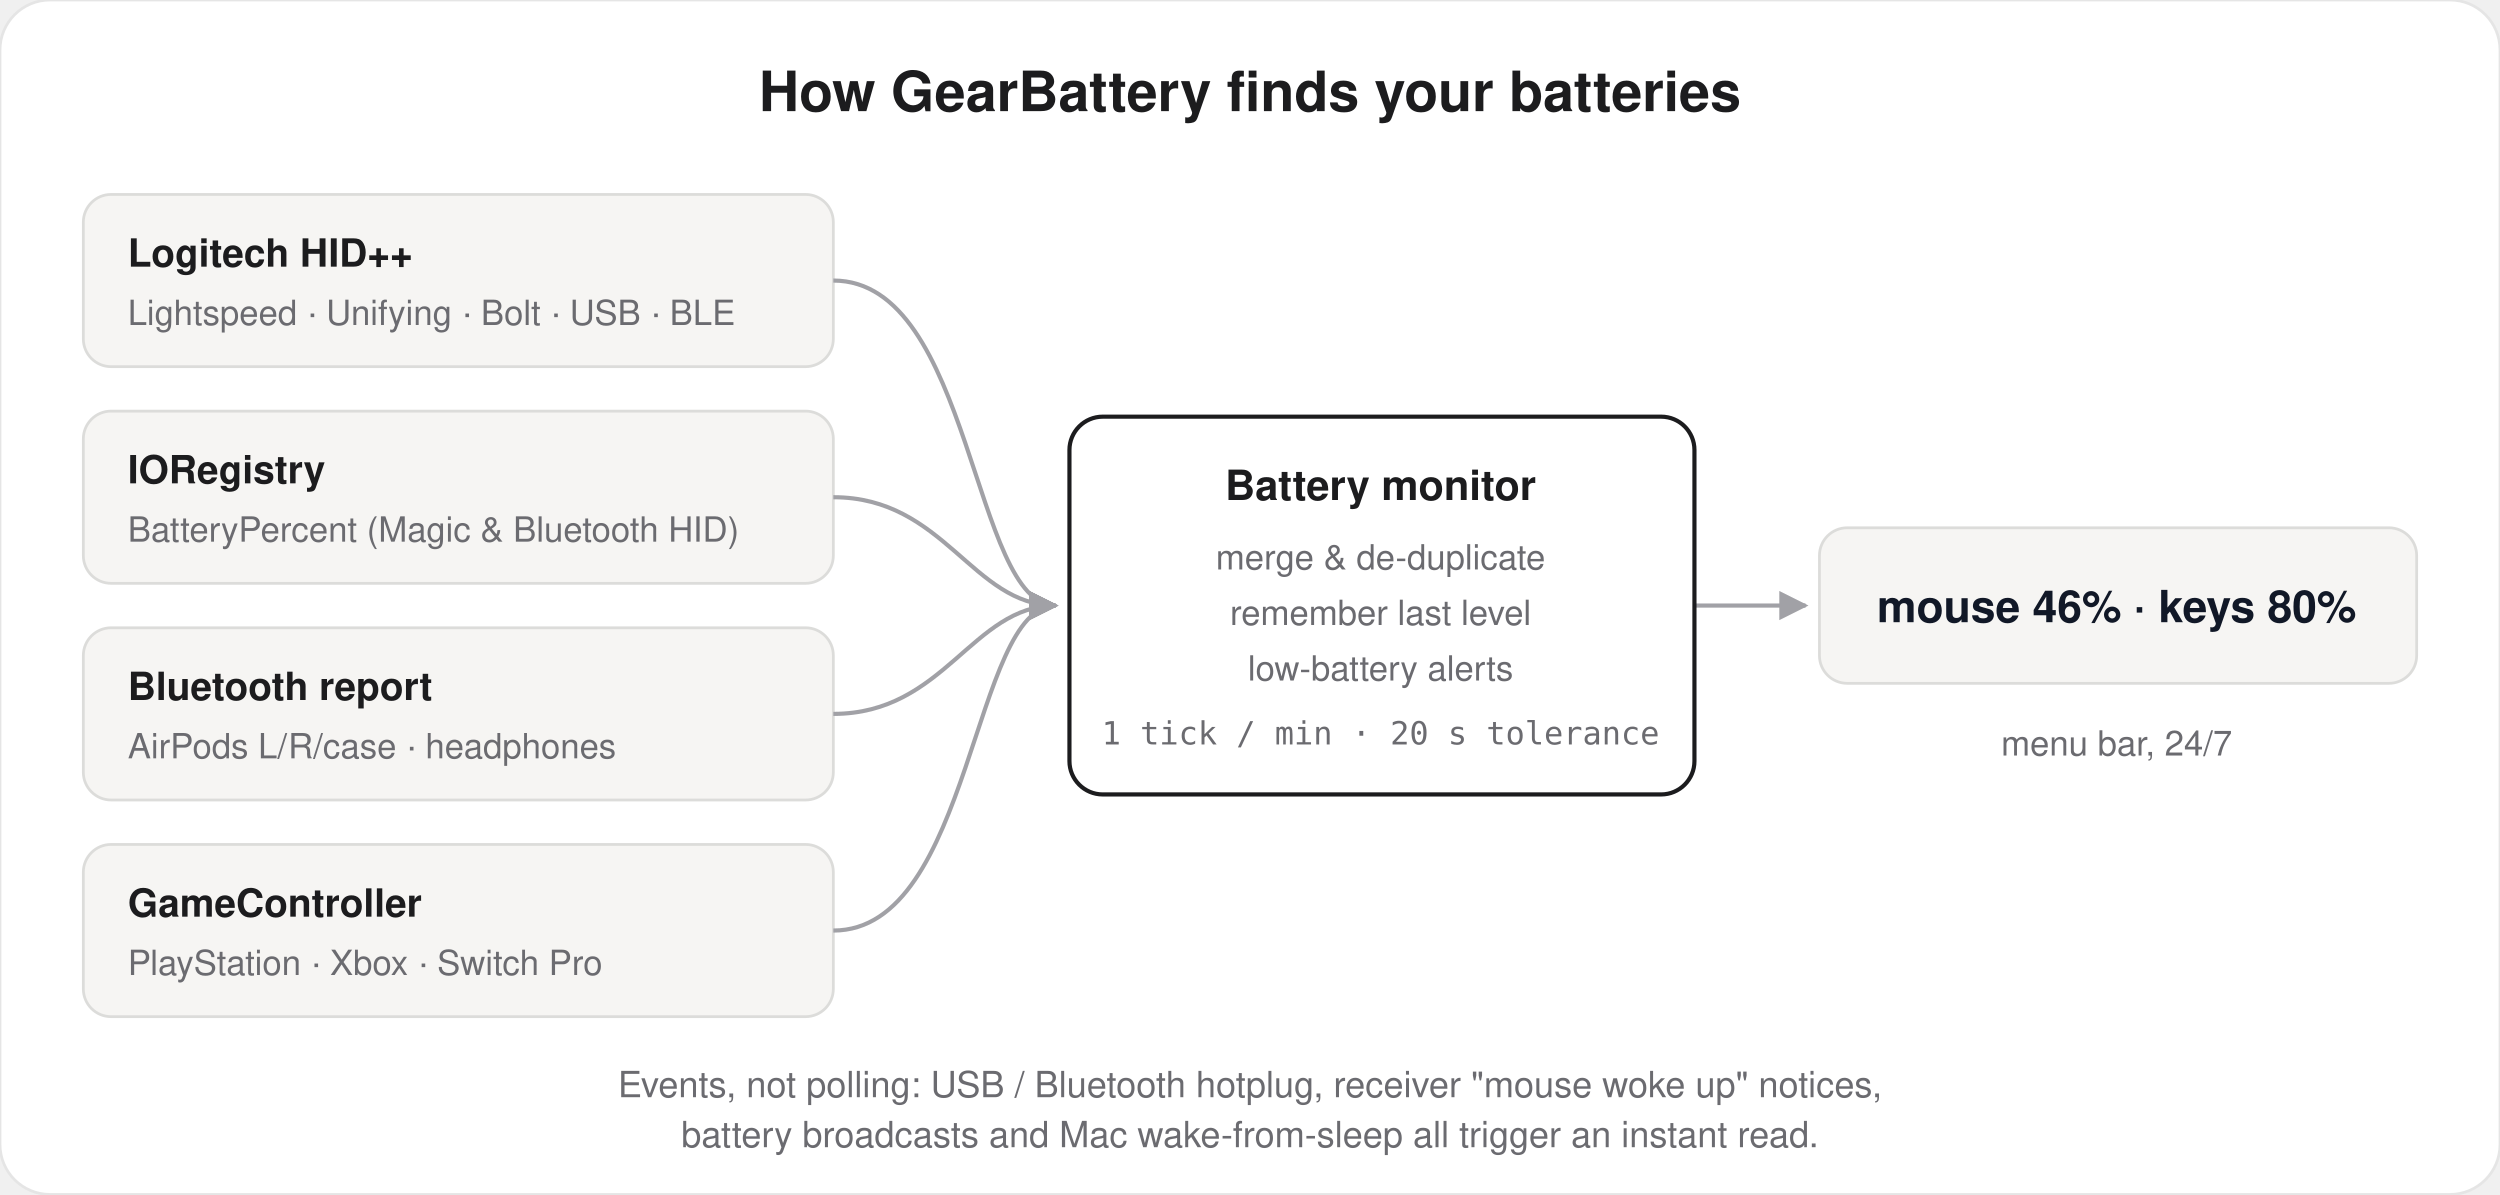
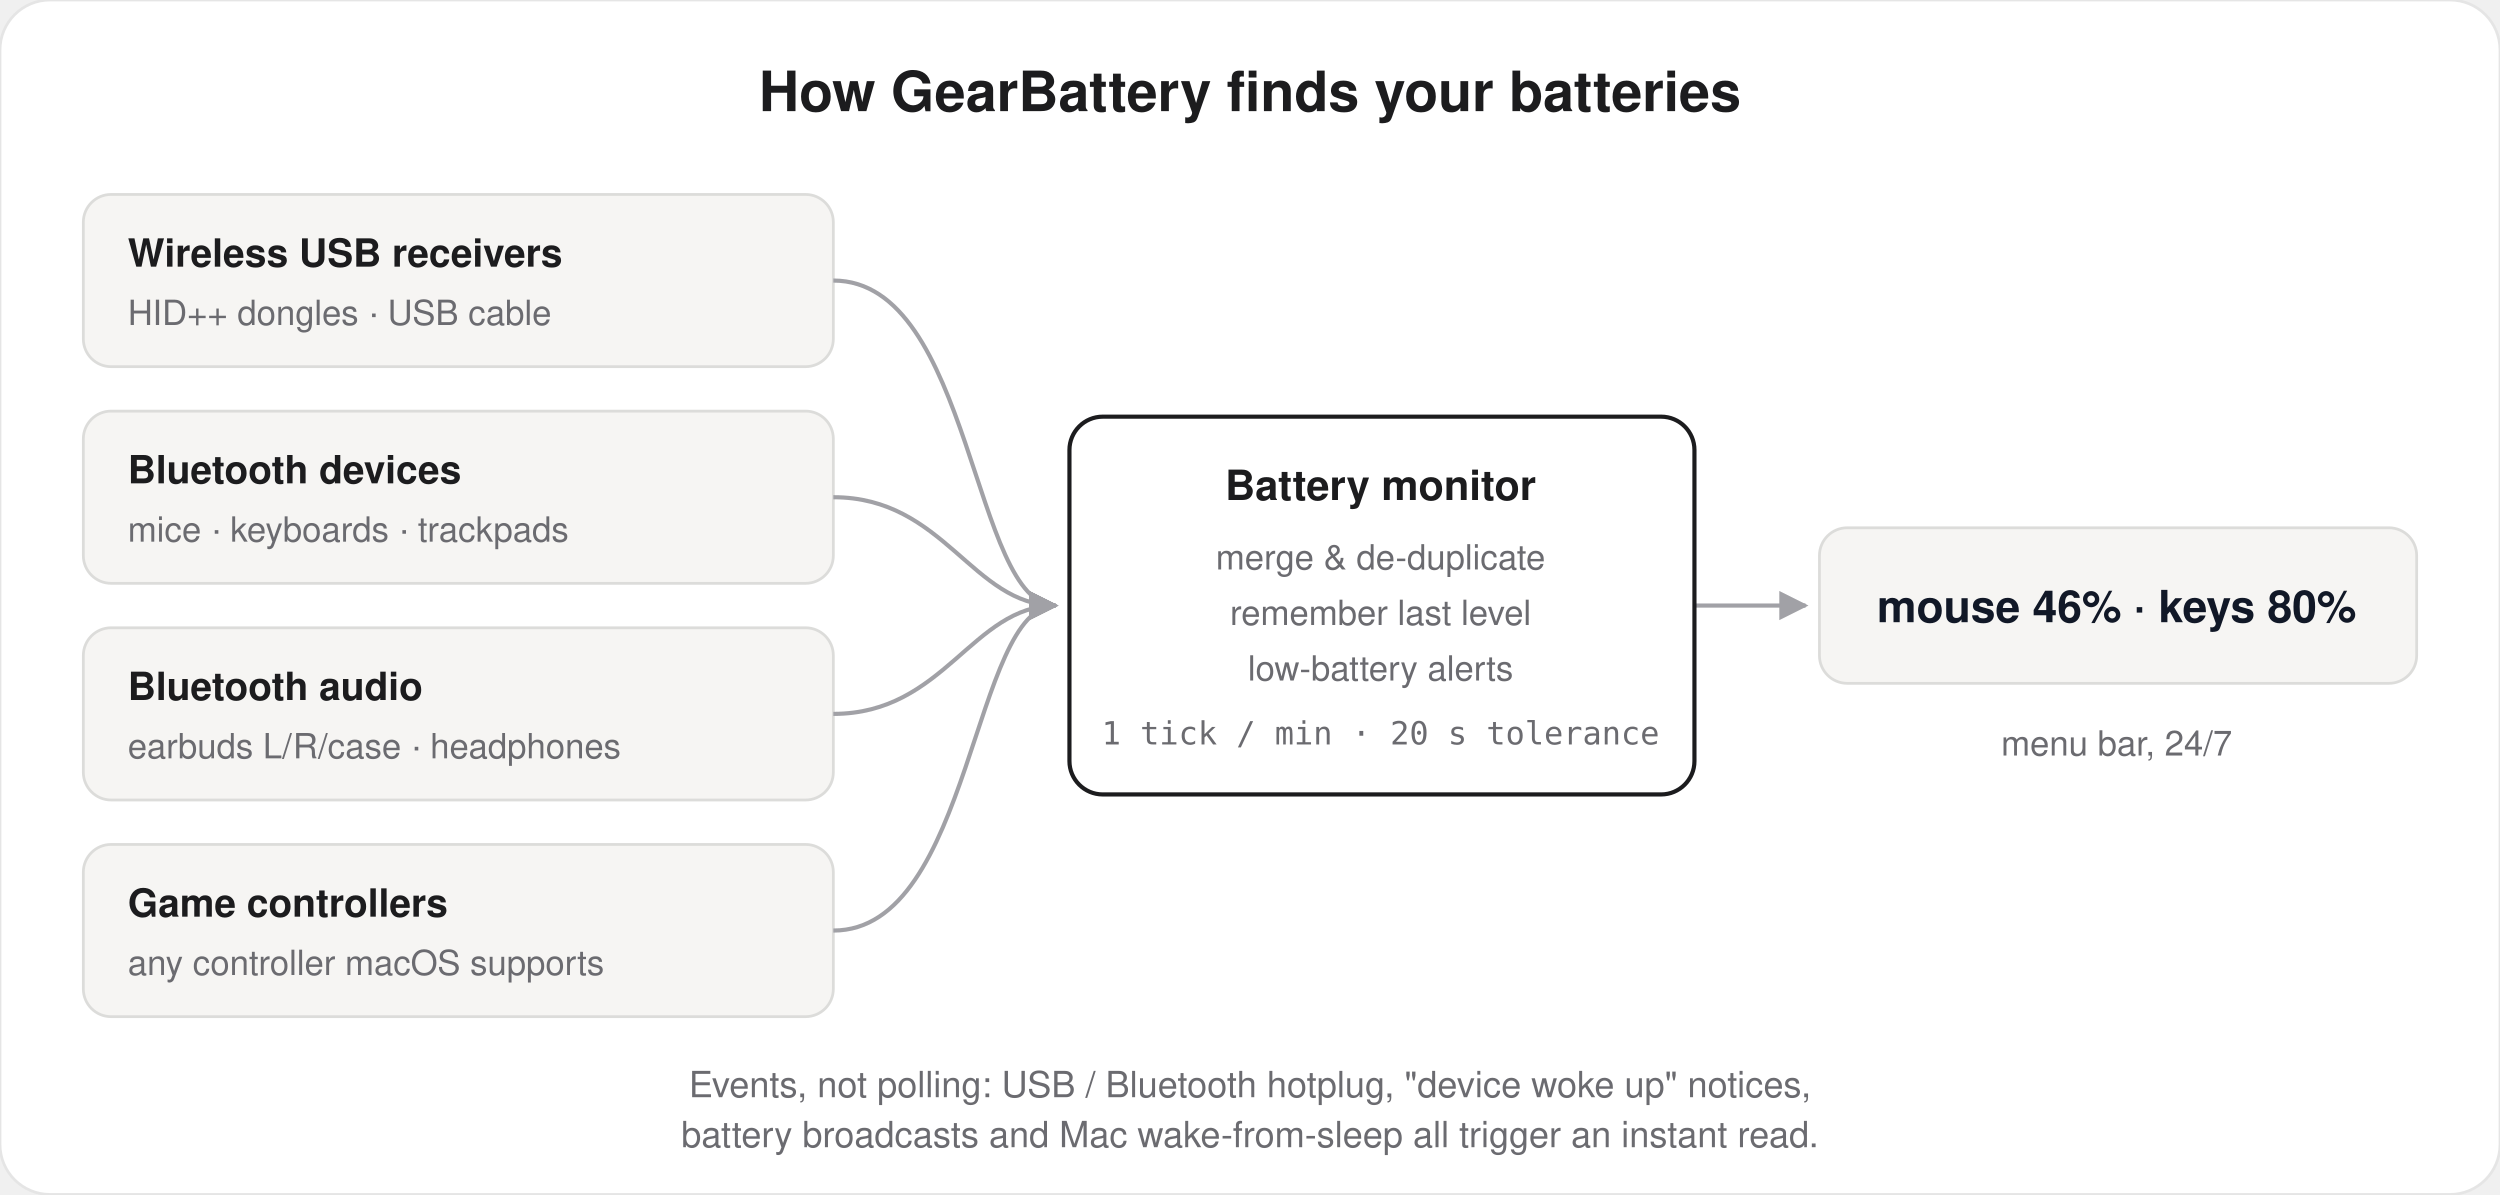
<svg xmlns="http://www.w3.org/2000/svg" viewBox="0 0 900 430" font-family="-apple-system, BlinkMacSystemFont, 'Segoe UI', Helvetica, Arial, sans-serif">
  <rect width="900" height="430" rx="18" fill="#ffffff" stroke="#e5e5e5" />
  <text x="450" y="40" text-anchor="middle" font-size="20" font-weight="700" fill="#1c1c1e">How GearBattery finds your batteries</text>
  <g font-size="14">
    <rect x="30" y="70" width="270" height="62" rx="10" fill="#f6f5f3" stroke="#dcdcda" />
-     <text x="46" y="96" fill="#1c1c1e" font-weight="700">Logitech HID++</text>
-     <text x="46" y="117" fill="#6b6b70" font-size="12.5">Lightspeed · Unifying · Bolt · USB · BLE</text>
+     <text x="46" y="96" fill="#1c1c1e" font-weight="700">Wireless USB receivers</text>
+     <text x="46" y="117" fill="#6b6b70" font-size="12.5">HID++ dongles · USB cable</text>
    <rect x="30" y="148" width="270" height="62" rx="10" fill="#f6f5f3" stroke="#dcdcda" />
-     <text x="46" y="174" fill="#1c1c1e" font-weight="700">IORegistry</text>
-     <text x="46" y="195" fill="#6b6b70" font-size="12.5">BatteryPercent (Magic &amp; Bluetooth HID)</text>
+     <text x="46" y="174" fill="#1c1c1e" font-weight="700">Bluetooth devices</text>
+     <text x="46" y="195" fill="#6b6b70" font-size="12.5">mice · keyboards · trackpads</text>
    <rect x="30" y="226" width="270" height="62" rx="10" fill="#f6f5f3" stroke="#dcdcda" />
-     <text x="46" y="252" fill="#1c1c1e" font-weight="700">Bluetooth report</text>
-     <text x="46" y="273" fill="#6b6b70" font-size="12.5">AirPods L/R/case · headphones</text>
+     <text x="46" y="252" fill="#1c1c1e" font-weight="700">Bluetooth audio</text>
+     <text x="46" y="273" fill="#6b6b70" font-size="12.5">earbuds L/R/case · headphones</text>
    <rect x="30" y="304" width="270" height="62" rx="10" fill="#f6f5f3" stroke="#dcdcda" />
-     <text x="46" y="330" fill="#1c1c1e" font-weight="700">GameController</text>
-     <text x="46" y="351" fill="#6b6b70" font-size="12.5">PlayStation · Xbox · Switch Pro</text>
+     <text x="46" y="330" fill="#1c1c1e" font-weight="700">Game controllers</text>
+     <text x="46" y="351" fill="#6b6b70" font-size="12.5">any controller macOS supports</text>
  </g>
  <g stroke="#a1a1a6" stroke-width="1.5" fill="none" marker-end="url(#a)">
    <path d="M300 101 C 350 101, 350 218, 380 218" />
    <path d="M300 179 C 340 179, 350 218, 380 218" />
    <path d="M300 257 C 340 257, 350 218, 380 218" />
    <path d="M300 335 C 350 335, 350 218, 380 218" />
    <path d="M610 218 L 650 218" />
  </g>
  <defs>
    <marker id="a" viewBox="0 0 10 10" refX="9" refY="5" markerWidth="7" markerHeight="7" orient="auto">
      <path d="M0 0 L10 5 L0 10 z" fill="#a1a1a6" />
    </marker>
  </defs>
  <rect x="385" y="150" width="225" height="136" rx="12" fill="#ffffff" stroke="#1c1c1e" stroke-width="1.5" />
  <text x="497" y="180" text-anchor="middle" font-size="15" font-weight="700" fill="#1c1c1e">Battery monitor</text>
  <text x="497" y="205" text-anchor="middle" font-size="12.5" fill="#6b6b70">merge &amp; de-duplicate</text>
  <text x="497" y="225" text-anchor="middle" font-size="12.5" fill="#6b6b70">remember last level</text>
  <text x="497" y="245" text-anchor="middle" font-size="12.5" fill="#6b6b70">low-battery alerts</text>
  <text x="497" y="268" text-anchor="middle" font-size="11.5" fill="#6b6b70" font-family="Menlo, monospace">1 tick / min · 20 s tolerance</text>
  <rect x="655" y="190" width="215" height="56" rx="10" fill="#f6f5f3" stroke="#dcdcda" />
  <text x="762" y="224" text-anchor="middle" font-size="16" font-weight="600" fill="#111827">mouse 46%  ·  keys 80%</text>
  <text x="762" y="272" text-anchor="middle" font-size="12.5" fill="#6b6b70">menu bar, 24/7</text>
-   <text x="450" y="395" text-anchor="middle" font-size="13" fill="#6b6b70">Events, not polling: USB / Bluetooth hotplug, receiver "mouse woke up" notices,</text>
+   <text x="450" y="395" text-anchor="middle" font-size="13" fill="#6b6b70">Events, not polling: USB / Bluetooth hotplug, "device woke up" notices,</text>
  <text x="450" y="413" text-anchor="middle" font-size="13" fill="#6b6b70">battery broadcasts and Mac wake-from-sleep all trigger an instant read.</text>
</svg>
